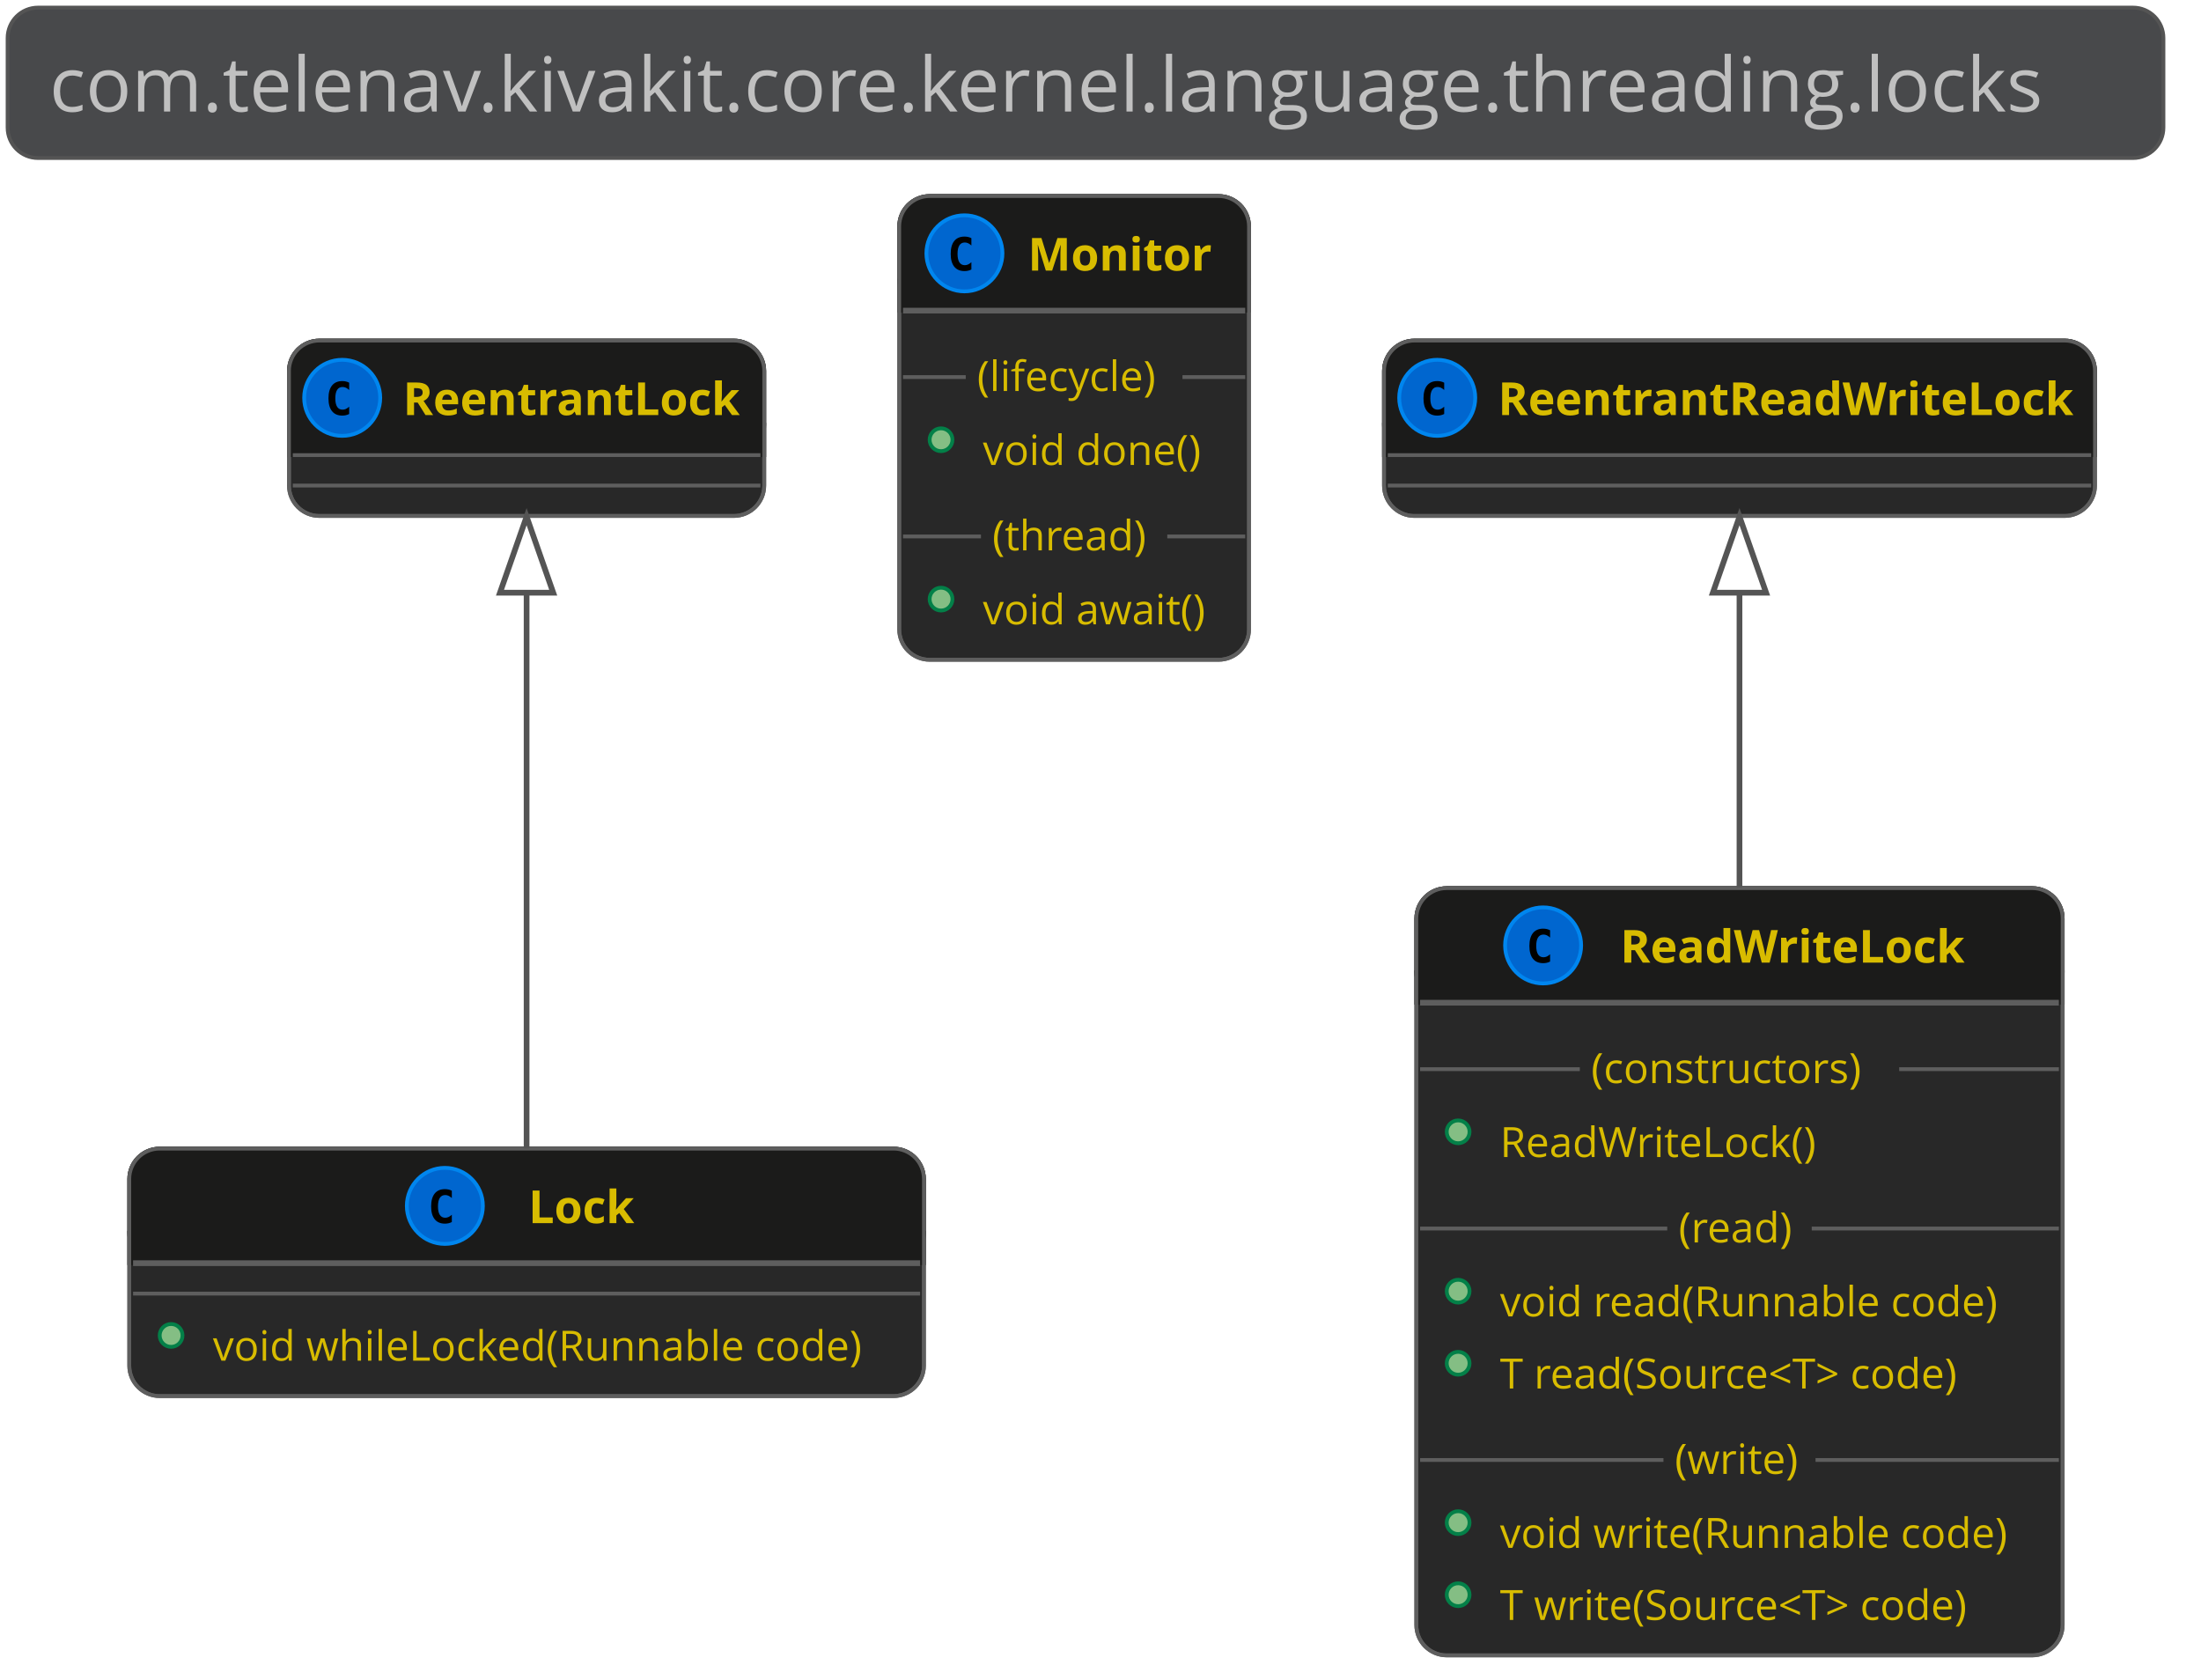
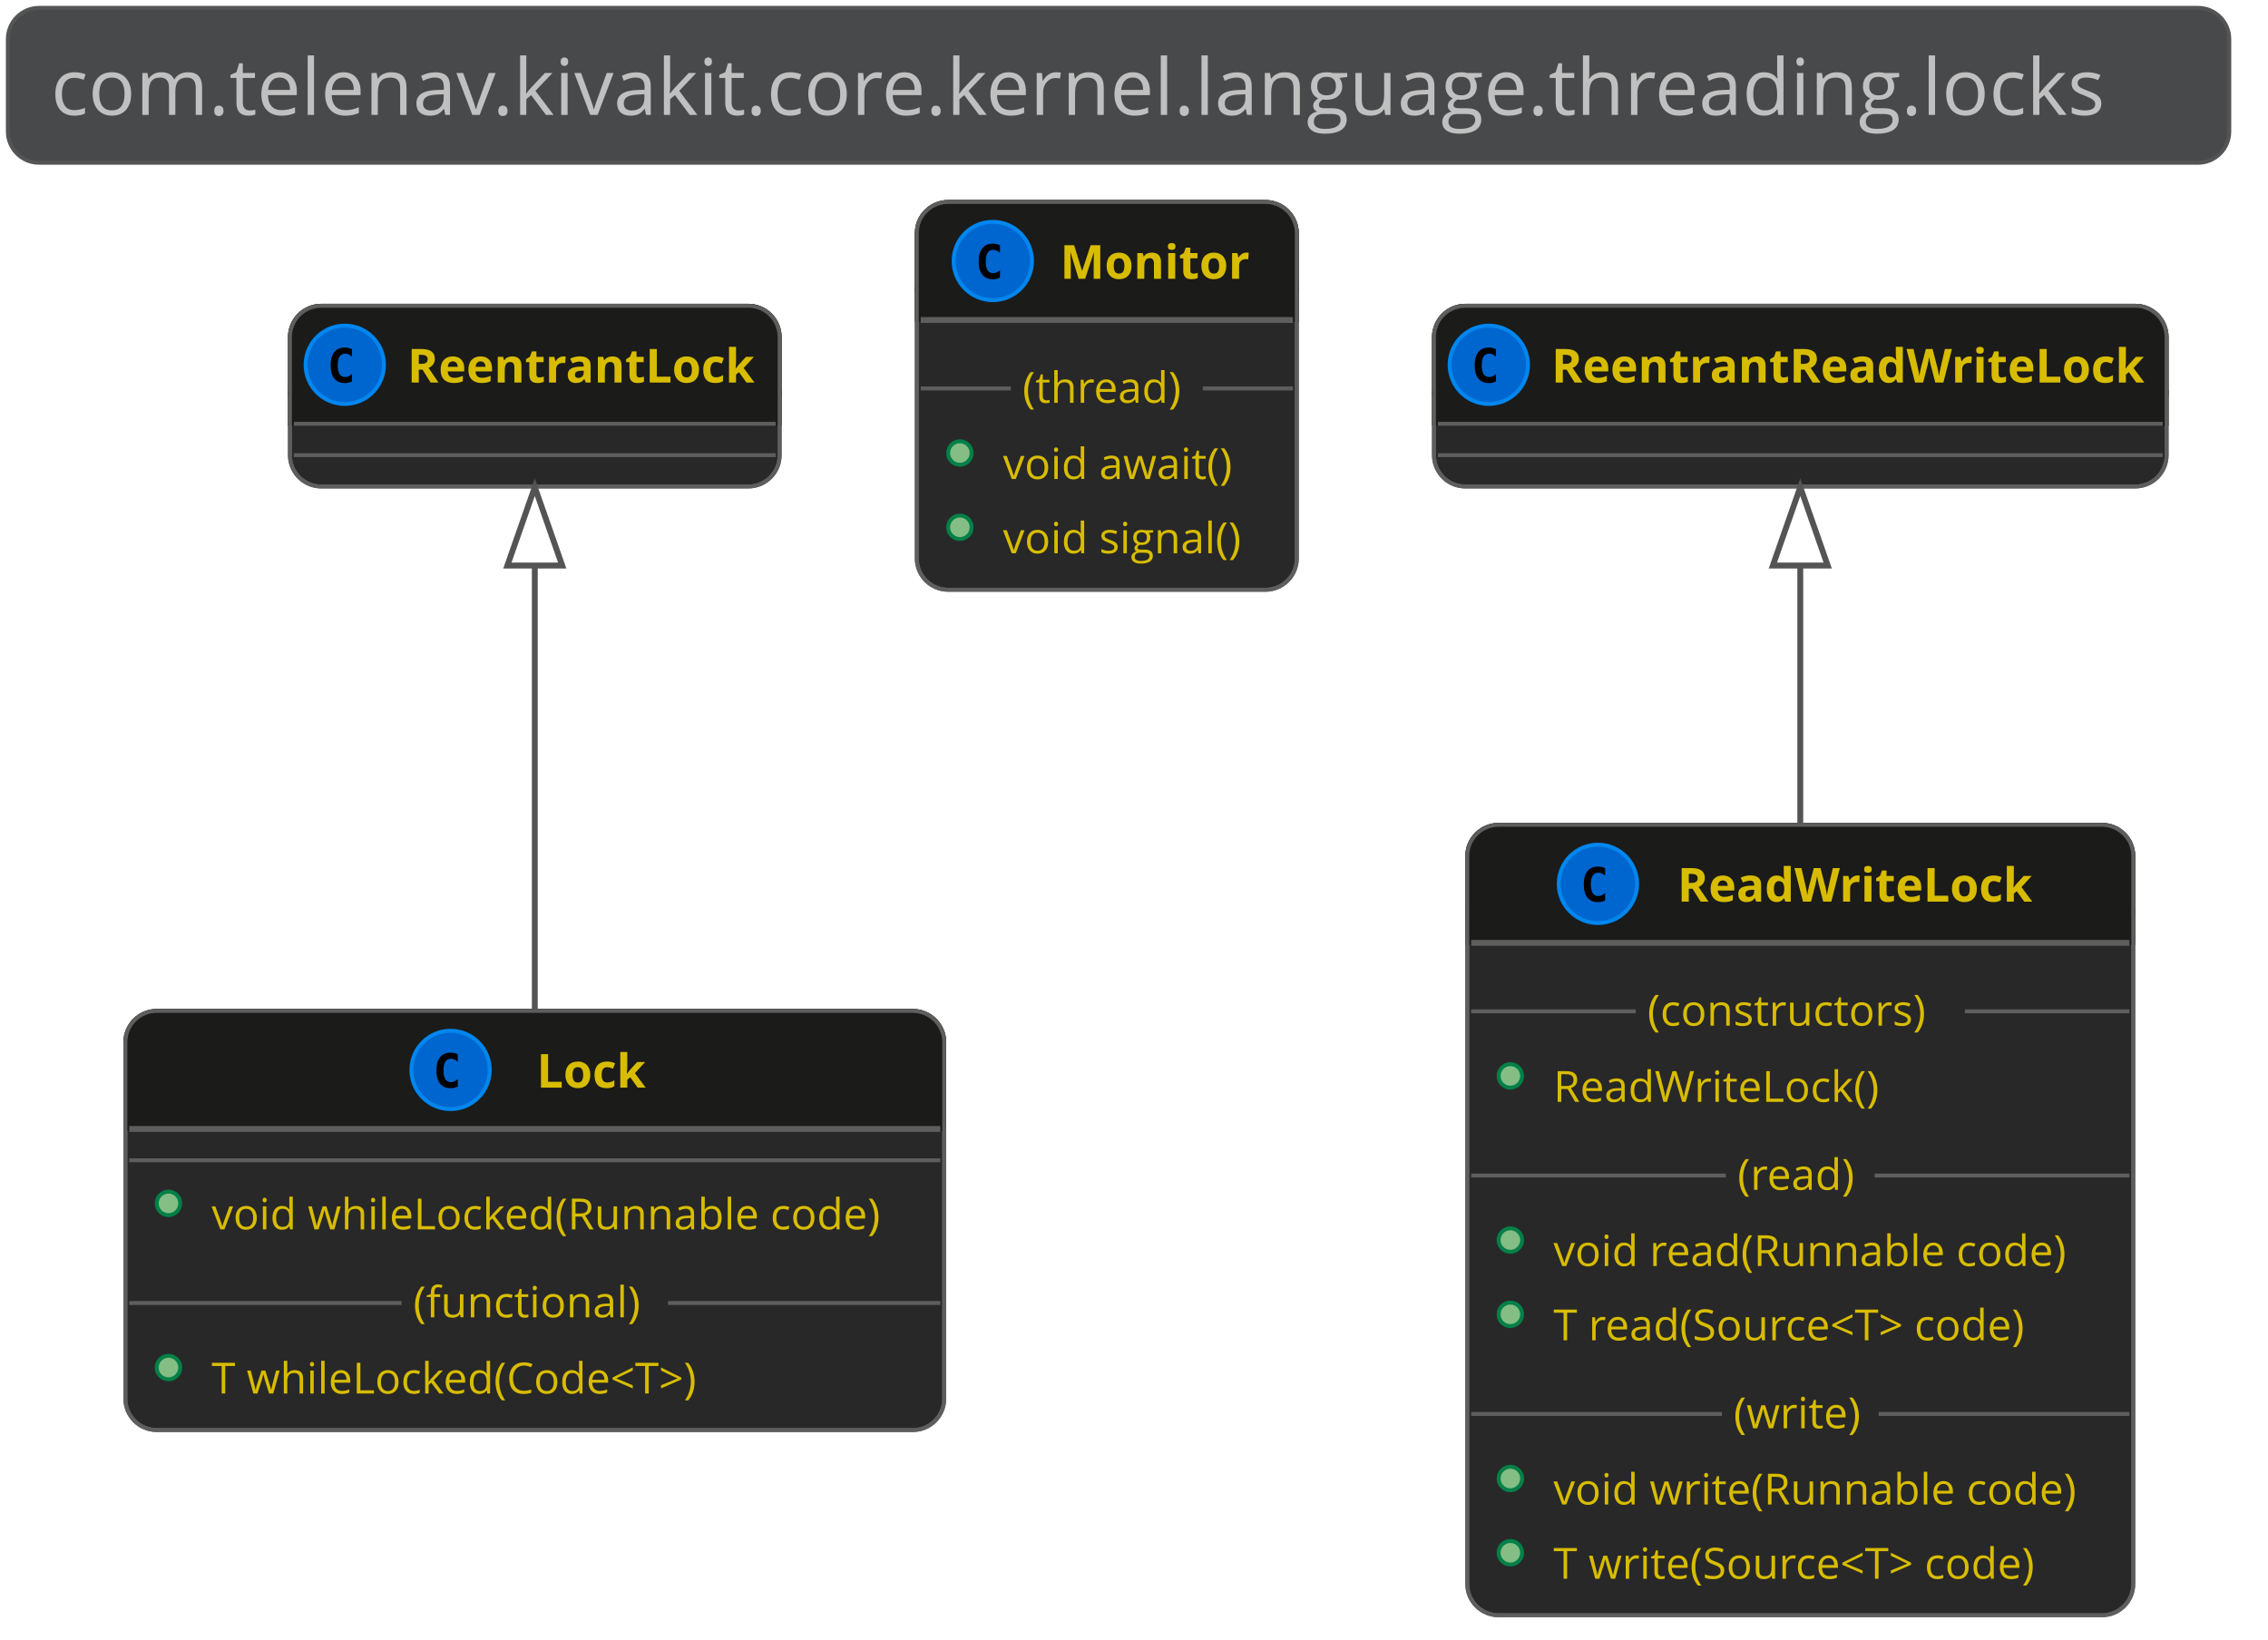
- <svg xmlns="http://www.w3.org/2000/svg" contentScriptType="application/ecmascript" contentStyleType="text/css" height="460.417px" preserveAspectRatio="none" style="width:603px;height:460px;background:#333333;" version="1.1" viewBox="0 0 603 460" width="603.125px" zoomAndPan="magnify">
+ <svg xmlns="http://www.w3.org/2000/svg" contentScriptType="application/ecmascript" contentStyleType="text/css" height="436.458px" preserveAspectRatio="none" style="width:603px;height:436px;background:#333333;" version="1.1" viewBox="0 0 603 436" width="603.125px" zoomAndPan="magnify">
  <defs />
  <g>
    <rect fill="#48494B" height="41.203" rx="8.333" ry="8.333" style="stroke:#545454;stroke-width:1.042;" width="590.625" x="2.083" y="2.083" />
    <text fill="#C0C0C0" font-family="Open Sans,Avenir,Nunito,Arial,Helvetica,SansSerif" font-size="20.833" lengthAdjust="spacing" textLength="567.708" x="13.542" y="30.558">com.telenav.kivakit.core.kernel.language.threading.locks</text>
-     <rect fill="#282828" height="48.055" id="ReentrantLock" rx="8.333" ry="8.333" style="stroke:#5E5E5E;stroke-width:1.042;" width="130.208" x="79.167" y="93.286" />
-     <rect fill="#1B1B1A" height="31.388" rx="8.333" ry="8.333" style="stroke:#1B1B1A;stroke-width:1.042;" width="130.208" x="79.167" y="93.286" />
-     <rect fill="#1B1B1A" height="8.333" style="stroke:#1B1B1A;stroke-width:1.042;" width="130.208" x="79.167" y="116.341" />
-     <rect fill="none" height="48.055" id="ReentrantLock" rx="8.333" ry="8.333" style="stroke:#5E5E5E;stroke-width:1.042;" width="130.208" x="79.167" y="93.286" />
-     <ellipse cx="93.75" cy="108.98" fill="#0066CF" rx="10.417" ry="10.417" style="stroke:#0086EF;stroke-width:1.042;" />
-     <path d="M95.66,113.405 Q95.233,113.625 94.763,113.735 Q94.293,113.845 93.774,113.845 Q91.931,113.845 90.961,112.63 Q89.99,111.416 89.99,109.121 Q89.99,106.82 90.961,105.605 Q91.931,104.391 93.774,104.391 Q94.293,104.391 94.769,104.5 Q95.245,104.61 95.66,104.83 L95.66,106.832 Q95.197,106.405 94.76,106.206 Q94.324,106.008 93.86,106.008 Q92.871,106.008 92.368,106.792 Q91.864,107.576 91.864,109.121 Q91.864,110.659 92.368,111.443 Q92.871,112.227 93.86,112.227 Q94.324,112.227 94.76,112.029 Q95.197,111.831 95.66,111.403 Z " fill="#000000" />
-     <text fill="#D8BC00" font-family="Open Sans,Avenir,Nunito,Arial,Helvetica,SansSerif" font-size="12.5" font-weight="bold" lengthAdjust="spacing" textLength="92.708" x="110.417" y="113.704">ReentrantLock</text>
-     <line style="stroke:#5E5E5E;stroke-width:1.042;" x1="80.208" x2="208.333" y1="124.674" y2="124.674" />
-     <line style="stroke:#5E5E5E;stroke-width:1.042;" x1="80.208" x2="208.333" y1="133.008" y2="133.008" />
-     <rect codeLine="7" fill="#282828" height="67.8" id="Lock" rx="8.333" ry="8.333" style="stroke:#5E5E5E;stroke-width:1.042;" width="217.708" x="35.417" y="314.64" />
-     <rect fill="#1B1B1A" height="31.388" rx="8.333" ry="8.333" style="stroke:#1B1B1A;stroke-width:1.042;" width="217.708" x="35.417" y="314.64" />
-     <rect fill="#1B1B1A" height="8.333" style="stroke:#1B1B1A;stroke-width:1.042;" width="217.708" x="35.417" y="337.695" />
-     <rect codeLine="7" fill="none" height="67.8" id="Lock" rx="8.333" ry="8.333" style="stroke:#5E5E5E;stroke-width:1.042;" width="217.708" x="35.417" y="314.64" />
-     <ellipse cx="121.875" cy="330.334" fill="#0066CF" rx="10.417" ry="10.417" style="stroke:#0086EF;stroke-width:1.042;" />
-     <path d="M123.785,334.76 Q123.358,334.979 122.888,335.089 Q122.418,335.199 121.899,335.199 Q120.056,335.199 119.086,333.984 Q118.115,332.77 118.115,330.475 Q118.115,328.174 119.086,326.959 Q120.056,325.745 121.899,325.745 Q122.418,325.745 122.894,325.854 Q123.37,325.964 123.785,326.184 L123.785,328.186 Q123.322,327.759 122.885,327.56 Q122.449,327.362 121.985,327.362 Q120.996,327.362 120.493,328.146 Q119.989,328.931 119.989,330.475 Q119.989,332.013 120.493,332.797 Q120.996,333.582 121.985,333.582 Q122.449,333.582 122.885,333.383 Q123.322,333.185 123.785,332.758 Z " fill="#000000" />
-     <text fill="#D8BC00" font-family="Open Sans,Avenir,Nunito,Arial,Helvetica,SansSerif" font-size="12.5" font-weight="bold" lengthAdjust="spacing" textLength="30.208" x="144.792" y="335.059">Lock</text>
-     <line style="stroke:#5E5E5E;stroke-width:1.562;" x1="36.458" x2="252.083" y1="346.029" y2="346.029" />
-     <line style="stroke:#5E5E5E;stroke-width:1.042;" x1="36.458" x2="252.083" y1="354.362" y2="354.362" />
-     <ellipse cx="46.875" cy="365.82" fill="#84BE84" rx="3.125" ry="3.125" style="stroke:#038048;stroke-width:1.042;" />
-     <text fill="#D8BC00" font-family="Open Sans,Avenir,Nunito,Arial,Helvetica,SansSerif" font-size="11.458" lengthAdjust="spacing" textLength="185.417" x="58.333" y="372.731">void whileLocked(Runnable code)</text>
-     <rect codeLine="13" fill="#282828" height="127.034" id="Monitor" rx="8.333" ry="8.333" style="stroke:#5E5E5E;stroke-width:1.042;" width="95.833" x="246.354" y="53.703" />
-     <rect fill="#1B1B1A" height="31.388" rx="8.333" ry="8.333" style="stroke:#1B1B1A;stroke-width:1.042;" width="95.833" x="246.354" y="53.703" />
-     <rect fill="#1B1B1A" height="8.333" style="stroke:#1B1B1A;stroke-width:1.042;" width="95.833" x="246.354" y="76.758" />
-     <rect codeLine="13" fill="none" height="127.034" id="Monitor" rx="8.333" ry="8.333" style="stroke:#5E5E5E;stroke-width:1.042;" width="95.833" x="246.354" y="53.703" />
-     <ellipse cx="264.219" cy="69.397" fill="#0066CF" rx="10.417" ry="10.417" style="stroke:#0086EF;stroke-width:1.042;" />
-     <path d="M266.129,73.822 Q265.702,74.042 265.232,74.152 Q264.762,74.261 264.243,74.261 Q262.4,74.261 261.429,73.047 Q260.459,71.832 260.459,69.537 Q260.459,67.236 261.429,66.022 Q262.4,64.807 264.243,64.807 Q264.762,64.807 265.238,64.917 Q265.714,65.027 266.129,65.247 L266.129,67.249 Q265.665,66.821 265.229,66.623 Q264.793,66.425 264.329,66.425 Q263.34,66.425 262.836,67.209 Q262.333,67.993 262.333,69.537 Q262.333,71.075 262.836,71.86 Q263.34,72.644 264.329,72.644 Q264.793,72.644 265.229,72.446 Q265.665,72.247 266.129,71.82 Z " fill="#000000" />
-     <text fill="#D8BC00" font-family="Open Sans,Avenir,Nunito,Arial,Helvetica,SansSerif" font-size="12.5" font-weight="bold" lengthAdjust="spacing" textLength="51.042" x="281.615" y="74.121">Monitor</text>
-     <line style="stroke:#5E5E5E;stroke-width:1.562;" x1="247.396" x2="341.146" y1="85.091" y2="85.091" />
-     <ellipse cx="257.812" cy="120.461" fill="#84BE84" rx="3.125" ry="3.125" style="stroke:#038048;stroke-width:1.042;" />
-     <text fill="#D8BC00" font-family="Open Sans,Avenir,Nunito,Arial,Helvetica,SansSerif" font-size="11.458" lengthAdjust="spacing" textLength="63.542" x="269.271" y="127.372">void done()</text>
-     <line style="stroke:#5E5E5E;stroke-width:1.042;" x1="247.396" x2="264.583" y1="103.297" y2="103.297" />
-     <text fill="#D8BC00" font-family="Open Sans,Avenir,Nunito,Arial,Helvetica,SansSerif" font-size="11.458" lengthAdjust="spacing" textLength="53.125" x="267.708" y="107.106">(lifecycle)</text>
-     <line style="stroke:#5E5E5E;stroke-width:1.042;" x1="323.958" x2="341.146" y1="103.297" y2="103.297" />
-     <ellipse cx="257.812" cy="164.117" fill="#84BE84" rx="3.125" ry="3.125" style="stroke:#038048;stroke-width:1.042;" />
-     <text fill="#D8BC00" font-family="Open Sans,Avenir,Nunito,Arial,Helvetica,SansSerif" font-size="11.458" lengthAdjust="spacing" textLength="63.542" x="269.271" y="171.029">void await()</text>
-     <line style="stroke:#5E5E5E;stroke-width:1.042;" x1="247.396" x2="268.75" y1="146.953" y2="146.953" />
-     <text fill="#D8BC00" font-family="Open Sans,Avenir,Nunito,Arial,Helvetica,SansSerif" font-size="11.458" lengthAdjust="spacing" textLength="44.792" x="271.875" y="150.763">(thread)</text>
-     <line style="stroke:#5E5E5E;stroke-width:1.042;" x1="319.792" x2="341.146" y1="146.953" y2="146.953" />
-     <rect fill="#282828" height="48.055" id="ReentrantReadWriteLock" rx="8.333" ry="8.333" style="stroke:#5E5E5E;stroke-width:1.042;" width="194.792" x="379.167" y="93.286" />
-     <rect fill="#1B1B1A" height="31.388" rx="8.333" ry="8.333" style="stroke:#1B1B1A;stroke-width:1.042;" width="194.792" x="379.167" y="93.286" />
-     <rect fill="#1B1B1A" height="8.333" style="stroke:#1B1B1A;stroke-width:1.042;" width="194.792" x="379.167" y="116.341" />
-     <rect fill="none" height="48.055" id="ReentrantReadWriteLock" rx="8.333" ry="8.333" style="stroke:#5E5E5E;stroke-width:1.042;" width="194.792" x="379.167" y="93.286" />
-     <ellipse cx="393.75" cy="108.98" fill="#0066CF" rx="10.417" ry="10.417" style="stroke:#0086EF;stroke-width:1.042;" />
-     <path d="M395.66,113.405 Q395.233,113.625 394.763,113.735 Q394.293,113.845 393.774,113.845 Q391.931,113.845 390.961,112.63 Q389.99,111.416 389.99,109.121 Q389.99,106.82 390.961,105.605 Q391.931,104.391 393.774,104.391 Q394.293,104.391 394.769,104.5 Q395.245,104.61 395.66,104.83 L395.66,106.832 Q395.197,106.405 394.76,106.206 Q394.324,106.008 393.86,106.008 Q392.871,106.008 392.368,106.792 Q391.864,107.576 391.864,109.121 Q391.864,110.659 392.368,111.443 Q392.871,112.227 393.86,112.227 Q394.324,112.227 394.76,112.029 Q395.197,111.831 395.66,111.403 Z " fill="#000000" />
-     <text fill="#D8BC00" font-family="Open Sans,Avenir,Nunito,Arial,Helvetica,SansSerif" font-size="12.5" font-weight="bold" lengthAdjust="spacing" textLength="157.292" x="410.417" y="113.704">ReentrantReadWriteLock</text>
-     <line style="stroke:#5E5E5E;stroke-width:1.042;" x1="380.208" x2="572.917" y1="124.674" y2="124.674" />
-     <line style="stroke:#5E5E5E;stroke-width:1.042;" x1="380.208" x2="572.917" y1="133.008" y2="133.008" />
-     <rect codeLine="22" fill="#282828" height="210.181" id="ReadWriteLock" rx="8.333" ry="8.333" style="stroke:#5E5E5E;stroke-width:1.042;" width="177.083" x="388.021" y="243.286" />
-     <rect fill="#1B1B1A" height="31.388" rx="8.333" ry="8.333" style="stroke:#1B1B1A;stroke-width:1.042;" width="177.083" x="388.021" y="243.286" />
-     <rect fill="#1B1B1A" height="8.333" style="stroke:#1B1B1A;stroke-width:1.042;" width="177.083" x="388.021" y="266.341" />
-     <rect codeLine="22" fill="none" height="210.181" id="ReadWriteLock" rx="8.333" ry="8.333" style="stroke:#5E5E5E;stroke-width:1.042;" width="177.083" x="388.021" y="243.286" />
-     <ellipse cx="422.76" cy="258.98" fill="#0066CF" rx="10.417" ry="10.417" style="stroke:#0086EF;stroke-width:1.042;" />
-     <path d="M424.671,263.405 Q424.244,263.625 423.774,263.735 Q423.304,263.845 422.785,263.845 Q420.942,263.845 419.971,262.63 Q419.001,261.416 419.001,259.121 Q419.001,256.82 419.971,255.605 Q420.942,254.391 422.785,254.391 Q423.304,254.391 423.78,254.5 Q424.256,254.61 424.671,254.83 L424.671,256.832 Q424.207,256.405 423.771,256.206 Q423.334,256.008 422.87,256.008 Q421.882,256.008 421.378,256.792 Q420.874,257.577 420.874,259.121 Q420.874,260.659 421.378,261.443 Q421.882,262.227 422.87,262.227 Q423.334,262.227 423.771,262.029 Q424.207,261.831 424.671,261.403 Z " fill="#000000" />
-     <text fill="#D8BC00" font-family="Open Sans,Avenir,Nunito,Arial,Helvetica,SansSerif" font-size="12.5" font-weight="bold" lengthAdjust="spacing" textLength="94.792" x="443.906" y="263.704">ReadWriteLock</text>
-     <line style="stroke:#5E5E5E;stroke-width:1.562;" x1="389.062" x2="564.062" y1="274.675" y2="274.675" />
-     <ellipse cx="399.479" cy="310.044" fill="#84BE84" rx="3.125" ry="3.125" style="stroke:#038048;stroke-width:1.042;" />
-     <text fill="#D8BC00" font-family="Open Sans,Avenir,Nunito,Arial,Helvetica,SansSerif" font-size="11.458" lengthAdjust="spacing" textLength="89.583" x="410.938" y="316.956">ReadWriteLock()</text>
-     <line style="stroke:#5E5E5E;stroke-width:1.042;" x1="389.062" x2="432.812" y1="292.88" y2="292.88" />
-     <text fill="#D8BC00" font-family="Open Sans,Avenir,Nunito,Arial,Helvetica,SansSerif" font-size="11.458" lengthAdjust="spacing" textLength="81.25" x="435.938" y="296.69">(constructors)</text>
-     <line style="stroke:#5E5E5E;stroke-width:1.042;" x1="520.312" x2="564.062" y1="292.88" y2="292.88" />
-     <ellipse cx="399.479" cy="353.701" fill="#84BE84" rx="3.125" ry="3.125" style="stroke:#038048;stroke-width:1.042;" />
-     <text fill="#D8BC00" font-family="Open Sans,Avenir,Nunito,Arial,Helvetica,SansSerif" font-size="11.458" lengthAdjust="spacing" textLength="142.708" x="410.938" y="360.612">void read(Runnable code)</text>
-     <ellipse cx="399.479" cy="373.446" fill="#84BE84" rx="3.125" ry="3.125" style="stroke:#038048;stroke-width:1.042;" />
-     <text fill="#D8BC00" font-family="Open Sans,Avenir,Nunito,Arial,Helvetica,SansSerif" font-size="11.458" lengthAdjust="spacing" textLength="138.542" x="410.938" y="380.357">T read(Source&lt;T&gt; code)</text>
-     <line style="stroke:#5E5E5E;stroke-width:1.042;" x1="389.062" x2="456.771" y1="336.537" y2="336.537" />
-     <text fill="#D8BC00" font-family="Open Sans,Avenir,Nunito,Arial,Helvetica,SansSerif" font-size="11.458" lengthAdjust="spacing" textLength="33.333" x="459.896" y="340.346">(read)</text>
-     <line style="stroke:#5E5E5E;stroke-width:1.042;" x1="496.354" x2="564.062" y1="336.537" y2="336.537" />
-     <ellipse cx="399.479" cy="417.102" fill="#84BE84" rx="3.125" ry="3.125" style="stroke:#038048;stroke-width:1.042;" />
-     <text fill="#D8BC00" font-family="Open Sans,Avenir,Nunito,Arial,Helvetica,SansSerif" font-size="11.458" lengthAdjust="spacing" textLength="144.792" x="410.938" y="424.013">void write(Runnable code)</text>
-     <ellipse cx="399.479" cy="436.847" fill="#84BE84" rx="3.125" ry="3.125" style="stroke:#038048;stroke-width:1.042;" />
-     <text fill="#D8BC00" font-family="Open Sans,Avenir,Nunito,Arial,Helvetica,SansSerif" font-size="11.458" lengthAdjust="spacing" textLength="140.625" x="410.938" y="443.758">T write(Source&lt;T&gt; code)</text>
-     <line style="stroke:#5E5E5E;stroke-width:1.042;" x1="389.062" x2="455.729" y1="399.938" y2="399.938" />
-     <text fill="#D8BC00" font-family="Open Sans,Avenir,Nunito,Arial,Helvetica,SansSerif" font-size="11.458" lengthAdjust="spacing" textLength="35.417" x="458.854" y="403.748">(write)</text>
-     <line style="stroke:#5E5E5E;stroke-width:1.042;" x1="497.396" x2="564.062" y1="399.938" y2="399.938" />
-     <path codeLine="6" d="M144.271,162.411 C144.271,206.932 144.271,274.62 144.271,314.609 " fill="none" id="ReentrantLock-backto-Lock" style="stroke:#545454;stroke-width:1.562;" />
-     <polygon fill="none" points="136.979,162.359,144.271,141.526,151.562,162.359,136.979,162.359" style="stroke:#545454;stroke-width:1.562;" />
-     <path codeLine="21" d="M476.562,162.588 C476.562,185.578 476.562,214.734 476.562,243.047 " fill="none" id="ReentrantReadWriteLock-backto-ReadWriteLock" style="stroke:#545454;stroke-width:1.562;" />
-     <polygon fill="none" points="469.271,162.359,476.562,141.526,483.854,162.359,469.271,162.359" style="stroke:#545454;stroke-width:1.562;" />
+     <rect fill="#282828" height="48.055" id="ReentrantLock" rx="8.333" ry="8.333" style="stroke:#5E5E5E;stroke-width:1.042;" width="130.208" x="77.083" y="81.307" />
+     <rect fill="#1B1B1A" height="31.388" rx="8.333" ry="8.333" style="stroke:#1B1B1A;stroke-width:1.042;" width="130.208" x="77.083" y="81.307" />
+     <rect fill="#1B1B1A" height="8.333" style="stroke:#1B1B1A;stroke-width:1.042;" width="130.208" x="77.083" y="104.362" />
+     <rect fill="none" height="48.055" id="ReentrantLock" rx="8.333" ry="8.333" style="stroke:#5E5E5E;stroke-width:1.042;" width="130.208" x="77.083" y="81.307" />
+     <ellipse cx="91.667" cy="97.001" fill="#0066CF" rx="10.417" ry="10.417" style="stroke:#0086EF;stroke-width:1.042;" />
+     <path d="M93.577,101.426 Q93.15,101.646 92.68,101.756 Q92.21,101.866 91.691,101.866 Q89.848,101.866 88.877,100.651 Q87.907,99.436 87.907,97.141 Q87.907,94.841 88.877,93.626 Q89.848,92.411 91.691,92.411 Q92.21,92.411 92.686,92.521 Q93.162,92.631 93.577,92.851 L93.577,94.853 Q93.113,94.425 92.677,94.227 Q92.24,94.029 91.776,94.029 Q90.788,94.029 90.284,94.813 Q89.781,95.597 89.781,97.141 Q89.781,98.68 90.284,99.464 Q90.788,100.248 91.776,100.248 Q92.24,100.248 92.677,100.05 Q93.113,99.852 93.577,99.424 Z " fill="#000000" />
+     <text fill="#D8BC00" font-family="Open Sans,Avenir,Nunito,Arial,Helvetica,SansSerif" font-size="12.5" font-weight="bold" lengthAdjust="spacing" textLength="92.708" x="108.333" y="101.725">ReentrantLock</text>
+     <line style="stroke:#5E5E5E;stroke-width:1.042;" x1="78.125" x2="206.25" y1="112.695" y2="112.695" />
+     <line style="stroke:#5E5E5E;stroke-width:1.042;" x1="78.125" x2="206.25" y1="121.029" y2="121.029" />
+     <rect codeLine="7" fill="#282828" height="111.456" id="Lock" rx="8.333" ry="8.333" style="stroke:#5E5E5E;stroke-width:1.042;" width="217.708" x="33.333" y="268.807" />
+     <rect fill="#1B1B1A" height="31.388" rx="8.333" ry="8.333" style="stroke:#1B1B1A;stroke-width:1.042;" width="217.708" x="33.333" y="268.807" />
+     <rect fill="#1B1B1A" height="8.333" style="stroke:#1B1B1A;stroke-width:1.042;" width="217.708" x="33.333" y="291.862" />
+     <rect codeLine="7" fill="none" height="111.456" id="Lock" rx="8.333" ry="8.333" style="stroke:#5E5E5E;stroke-width:1.042;" width="217.708" x="33.333" y="268.807" />
+     <ellipse cx="119.792" cy="284.501" fill="#0066CF" rx="10.417" ry="10.417" style="stroke:#0086EF;stroke-width:1.042;" />
+     <path d="M121.702,288.926 Q121.275,289.146 120.805,289.256 Q120.335,289.366 119.816,289.366 Q117.973,289.366 117.002,288.151 Q116.032,286.936 116.032,284.642 Q116.032,282.341 117.002,281.126 Q117.973,279.911 119.816,279.911 Q120.335,279.911 120.811,280.021 Q121.287,280.131 121.702,280.351 L121.702,282.353 Q121.238,281.925 120.802,281.727 Q120.365,281.529 119.901,281.529 Q118.913,281.529 118.409,282.313 Q117.906,283.097 117.906,284.642 Q117.906,286.18 118.409,286.964 Q118.913,287.748 119.901,287.748 Q120.365,287.748 120.802,287.55 Q121.238,287.351 121.702,286.924 Z " fill="#000000" />
+     <text fill="#D8BC00" font-family="Open Sans,Avenir,Nunito,Arial,Helvetica,SansSerif" font-size="12.5" font-weight="bold" lengthAdjust="spacing" textLength="30.208" x="142.708" y="289.225">Lock</text>
+     <line style="stroke:#5E5E5E;stroke-width:1.562;" x1="34.375" x2="250" y1="300.195" y2="300.195" />
+     <line style="stroke:#5E5E5E;stroke-width:1.042;" x1="34.375" x2="250" y1="308.529" y2="308.529" />
+     <ellipse cx="44.792" cy="319.987" fill="#84BE84" rx="3.125" ry="3.125" style="stroke:#038048;stroke-width:1.042;" />
+     <text fill="#D8BC00" font-family="Open Sans,Avenir,Nunito,Arial,Helvetica,SansSerif" font-size="11.458" lengthAdjust="spacing" textLength="185.417" x="56.25" y="326.898">void whileLocked(Runnable code)</text>
+     <ellipse cx="44.792" cy="363.643" fill="#84BE84" rx="3.125" ry="3.125" style="stroke:#038048;stroke-width:1.042;" />
+     <text fill="#D8BC00" font-family="Open Sans,Avenir,Nunito,Arial,Helvetica,SansSerif" font-size="11.458" lengthAdjust="spacing" textLength="141.667" x="56.25" y="370.555">T whileLocked(Code&lt;T&gt;)</text>
+     <line style="stroke:#5E5E5E;stroke-width:1.042;" x1="34.375" x2="106.771" y1="346.479" y2="346.479" />
+     <text fill="#D8BC00" font-family="Open Sans,Avenir,Nunito,Arial,Helvetica,SansSerif" font-size="11.458" lengthAdjust="spacing" textLength="64.583" x="109.896" y="350.289">(functional)</text>
+     <line style="stroke:#5E5E5E;stroke-width:1.042;" x1="177.604" x2="250" y1="346.479" y2="346.479" />
+     <rect codeLine="15" fill="#282828" height="103.123" id="Monitor" rx="8.333" ry="8.333" style="stroke:#5E5E5E;stroke-width:1.042;" width="101.042" x="243.75" y="53.703" />
+     <rect fill="#1B1B1A" height="31.388" rx="8.333" ry="8.333" style="stroke:#1B1B1A;stroke-width:1.042;" width="101.042" x="243.75" y="53.703" />
+     <rect fill="#1B1B1A" height="8.333" style="stroke:#1B1B1A;stroke-width:1.042;" width="101.042" x="243.75" y="76.758" />
+     <rect codeLine="15" fill="none" height="103.123" id="Monitor" rx="8.333" ry="8.333" style="stroke:#5E5E5E;stroke-width:1.042;" width="101.042" x="243.75" y="53.703" />
+     <ellipse cx="263.958" cy="69.397" fill="#0066CF" rx="10.417" ry="10.417" style="stroke:#0086EF;stroke-width:1.042;" />
+     <path d="M265.869,73.822 Q265.442,74.042 264.971,74.152 Q264.502,74.261 263.983,74.261 Q262.139,74.261 261.169,73.047 Q260.199,71.832 260.199,69.537 Q260.199,67.236 261.169,66.022 Q262.139,64.807 263.983,64.807 Q264.502,64.807 264.978,64.917 Q265.454,65.027 265.869,65.247 L265.869,67.249 Q265.405,66.821 264.969,66.623 Q264.532,66.425 264.068,66.425 Q263.079,66.425 262.576,67.209 Q262.072,67.993 262.072,69.537 Q262.072,71.075 262.576,71.86 Q263.079,72.644 264.068,72.644 Q264.532,72.644 264.969,72.446 Q265.405,72.247 265.869,71.82 Z " fill="#000000" />
+     <text fill="#D8BC00" font-family="Open Sans,Avenir,Nunito,Arial,Helvetica,SansSerif" font-size="12.5" font-weight="bold" lengthAdjust="spacing" textLength="51.042" x="281.875" y="74.121">Monitor</text>
+     <line style="stroke:#5E5E5E;stroke-width:1.562;" x1="244.792" x2="343.75" y1="85.091" y2="85.091" />
+     <ellipse cx="255.208" cy="120.461" fill="#84BE84" rx="3.125" ry="3.125" style="stroke:#038048;stroke-width:1.042;" />
+     <text fill="#D8BC00" font-family="Open Sans,Avenir,Nunito,Arial,Helvetica,SansSerif" font-size="11.458" lengthAdjust="spacing" textLength="63.542" x="266.667" y="127.372">void await()</text>
+     <ellipse cx="255.208" cy="140.206" fill="#84BE84" rx="3.125" ry="3.125" style="stroke:#038048;stroke-width:1.042;" />
+     <text fill="#D8BC00" font-family="Open Sans,Avenir,Nunito,Arial,Helvetica,SansSerif" font-size="11.458" lengthAdjust="spacing" textLength="68.75" x="266.667" y="147.117">void signal()</text>
+     <line style="stroke:#5E5E5E;stroke-width:1.042;" x1="244.792" x2="268.75" y1="103.297" y2="103.297" />
+     <text fill="#D8BC00" font-family="Open Sans,Avenir,Nunito,Arial,Helvetica,SansSerif" font-size="11.458" lengthAdjust="spacing" textLength="44.792" x="271.875" y="107.106">(thread)</text>
+     <line style="stroke:#5E5E5E;stroke-width:1.042;" x1="319.792" x2="343.75" y1="103.297" y2="103.297" />
+     <rect fill="#282828" height="48.055" id="ReentrantReadWriteLock" rx="8.333" ry="8.333" style="stroke:#5E5E5E;stroke-width:1.042;" width="194.792" x="381.25" y="81.307" />
+     <rect fill="#1B1B1A" height="31.388" rx="8.333" ry="8.333" style="stroke:#1B1B1A;stroke-width:1.042;" width="194.792" x="381.25" y="81.307" />
+     <rect fill="#1B1B1A" height="8.333" style="stroke:#1B1B1A;stroke-width:1.042;" width="194.792" x="381.25" y="104.362" />
+     <rect fill="none" height="48.055" id="ReentrantReadWriteLock" rx="8.333" ry="8.333" style="stroke:#5E5E5E;stroke-width:1.042;" width="194.792" x="381.25" y="81.307" />
+     <ellipse cx="395.833" cy="97.001" fill="#0066CF" rx="10.417" ry="10.417" style="stroke:#0086EF;stroke-width:1.042;" />
+     <path d="M397.744,101.426 Q397.317,101.646 396.846,101.756 Q396.377,101.866 395.858,101.866 Q394.014,101.866 393.044,100.651 Q392.074,99.436 392.074,97.141 Q392.074,94.841 393.044,93.626 Q394.014,92.411 395.858,92.411 Q396.377,92.411 396.853,92.521 Q397.329,92.631 397.744,92.851 L397.744,94.853 Q397.28,94.425 396.844,94.227 Q396.407,94.029 395.943,94.029 Q394.954,94.029 394.451,94.813 Q393.947,95.597 393.947,97.141 Q393.947,98.68 394.451,99.464 Q394.954,100.248 395.943,100.248 Q396.407,100.248 396.844,100.05 Q397.28,99.852 397.744,99.424 Z " fill="#000000" />
+     <text fill="#D8BC00" font-family="Open Sans,Avenir,Nunito,Arial,Helvetica,SansSerif" font-size="12.5" font-weight="bold" lengthAdjust="spacing" textLength="157.292" x="412.5" y="101.725">ReentrantReadWriteLock</text>
+     <line style="stroke:#5E5E5E;stroke-width:1.042;" x1="382.292" x2="575" y1="112.695" y2="112.695" />
+     <line style="stroke:#5E5E5E;stroke-width:1.042;" x1="382.292" x2="575" y1="121.029" y2="121.029" />
+     <rect codeLine="23" fill="#282828" height="210.181" id="ReadWriteLock" rx="8.333" ry="8.333" style="stroke:#5E5E5E;stroke-width:1.042;" width="177.083" x="390.104" y="219.328" />
+     <rect fill="#1B1B1A" height="31.388" rx="8.333" ry="8.333" style="stroke:#1B1B1A;stroke-width:1.042;" width="177.083" x="390.104" y="219.328" />
+     <rect fill="#1B1B1A" height="8.333" style="stroke:#1B1B1A;stroke-width:1.042;" width="177.083" x="390.104" y="242.383" />
+     <rect codeLine="23" fill="none" height="210.181" id="ReadWriteLock" rx="8.333" ry="8.333" style="stroke:#5E5E5E;stroke-width:1.042;" width="177.083" x="390.104" y="219.328" />
+     <ellipse cx="424.844" cy="235.022" fill="#0066CF" rx="10.417" ry="10.417" style="stroke:#0086EF;stroke-width:1.042;" />
+     <path d="M426.754,239.447 Q426.327,239.667 425.857,239.777 Q425.387,239.887 424.868,239.887 Q423.025,239.887 422.054,238.672 Q421.084,237.457 421.084,235.162 Q421.084,232.861 422.054,231.647 Q423.025,230.432 424.868,230.432 Q425.387,230.432 425.863,230.542 Q426.339,230.652 426.754,230.872 L426.754,232.874 Q426.29,232.446 425.854,232.248 Q425.418,232.05 424.954,232.05 Q423.965,232.05 423.461,232.834 Q422.958,233.618 422.958,235.162 Q422.958,236.7 423.461,237.485 Q423.965,238.269 424.954,238.269 Q425.418,238.269 425.854,238.071 Q426.29,237.872 426.754,237.445 Z " fill="#000000" />
+     <text fill="#D8BC00" font-family="Open Sans,Avenir,Nunito,Arial,Helvetica,SansSerif" font-size="12.5" font-weight="bold" lengthAdjust="spacing" textLength="94.792" x="445.99" y="239.746">ReadWriteLock</text>
+     <line style="stroke:#5E5E5E;stroke-width:1.562;" x1="391.146" x2="566.146" y1="250.716" y2="250.716" />
+     <ellipse cx="401.562" cy="286.086" fill="#84BE84" rx="3.125" ry="3.125" style="stroke:#038048;stroke-width:1.042;" />
+     <text fill="#D8BC00" font-family="Open Sans,Avenir,Nunito,Arial,Helvetica,SansSerif" font-size="11.458" lengthAdjust="spacing" textLength="89.583" x="413.021" y="292.997">ReadWriteLock()</text>
+     <line style="stroke:#5E5E5E;stroke-width:1.042;" x1="391.146" x2="434.896" y1="268.922" y2="268.922" />
+     <text fill="#D8BC00" font-family="Open Sans,Avenir,Nunito,Arial,Helvetica,SansSerif" font-size="11.458" lengthAdjust="spacing" textLength="81.25" x="438.021" y="272.731">(constructors)</text>
+     <line style="stroke:#5E5E5E;stroke-width:1.042;" x1="522.396" x2="566.146" y1="268.922" y2="268.922" />
+     <ellipse cx="401.562" cy="329.742" fill="#84BE84" rx="3.125" ry="3.125" style="stroke:#038048;stroke-width:1.042;" />
+     <text fill="#D8BC00" font-family="Open Sans,Avenir,Nunito,Arial,Helvetica,SansSerif" font-size="11.458" lengthAdjust="spacing" textLength="142.708" x="413.021" y="336.654">void read(Runnable code)</text>
+     <ellipse cx="401.562" cy="349.487" fill="#84BE84" rx="3.125" ry="3.125" style="stroke:#038048;stroke-width:1.042;" />
+     <text fill="#D8BC00" font-family="Open Sans,Avenir,Nunito,Arial,Helvetica,SansSerif" font-size="11.458" lengthAdjust="spacing" textLength="138.542" x="413.021" y="356.399">T read(Source&lt;T&gt; code)</text>
+     <line style="stroke:#5E5E5E;stroke-width:1.042;" x1="391.146" x2="458.854" y1="312.578" y2="312.578" />
+     <text fill="#D8BC00" font-family="Open Sans,Avenir,Nunito,Arial,Helvetica,SansSerif" font-size="11.458" lengthAdjust="spacing" textLength="33.333" x="461.979" y="316.388">(read)</text>
+     <line style="stroke:#5E5E5E;stroke-width:1.042;" x1="498.438" x2="566.146" y1="312.578" y2="312.578" />
+     <ellipse cx="401.562" cy="393.144" fill="#84BE84" rx="3.125" ry="3.125" style="stroke:#038048;stroke-width:1.042;" />
+     <text fill="#D8BC00" font-family="Open Sans,Avenir,Nunito,Arial,Helvetica,SansSerif" font-size="11.458" lengthAdjust="spacing" textLength="144.792" x="413.021" y="400.055">void write(Runnable code)</text>
+     <ellipse cx="401.562" cy="412.889" fill="#84BE84" rx="3.125" ry="3.125" style="stroke:#038048;stroke-width:1.042;" />
+     <text fill="#D8BC00" font-family="Open Sans,Avenir,Nunito,Arial,Helvetica,SansSerif" font-size="11.458" lengthAdjust="spacing" textLength="140.625" x="413.021" y="419.8">T write(Source&lt;T&gt; code)</text>
+     <line style="stroke:#5E5E5E;stroke-width:1.042;" x1="391.146" x2="457.812" y1="375.98" y2="375.98" />
+     <text fill="#D8BC00" font-family="Open Sans,Avenir,Nunito,Arial,Helvetica,SansSerif" font-size="11.458" lengthAdjust="spacing" textLength="35.417" x="460.938" y="379.789">(write)</text>
+     <line style="stroke:#5E5E5E;stroke-width:1.042;" x1="499.479" x2="566.146" y1="375.98" y2="375.98" />
+     <path codeLine="6" d="M142.188,150.765 C142.188,184.88 142.188,232.14 142.188,268.609 " fill="none" id="ReentrantLock-backto-Lock" style="stroke:#545454;stroke-width:1.562;" />
+     <polygon fill="none" points="134.896,150.38,142.188,129.547,149.479,150.38,134.896,150.38" style="stroke:#545454;stroke-width:1.562;" />
+     <path codeLine="22" d="M478.646,150.567 C478.646,170.494 478.646,194.932 478.646,219.088 " fill="none" id="ReentrantReadWriteLock-backto-ReadWriteLock" style="stroke:#545454;stroke-width:1.562;" />
+     <polygon fill="none" points="471.354,150.38,478.646,129.547,485.938,150.38,471.354,150.38" style="stroke:#545454;stroke-width:1.562;" />
  </g>
</svg>
